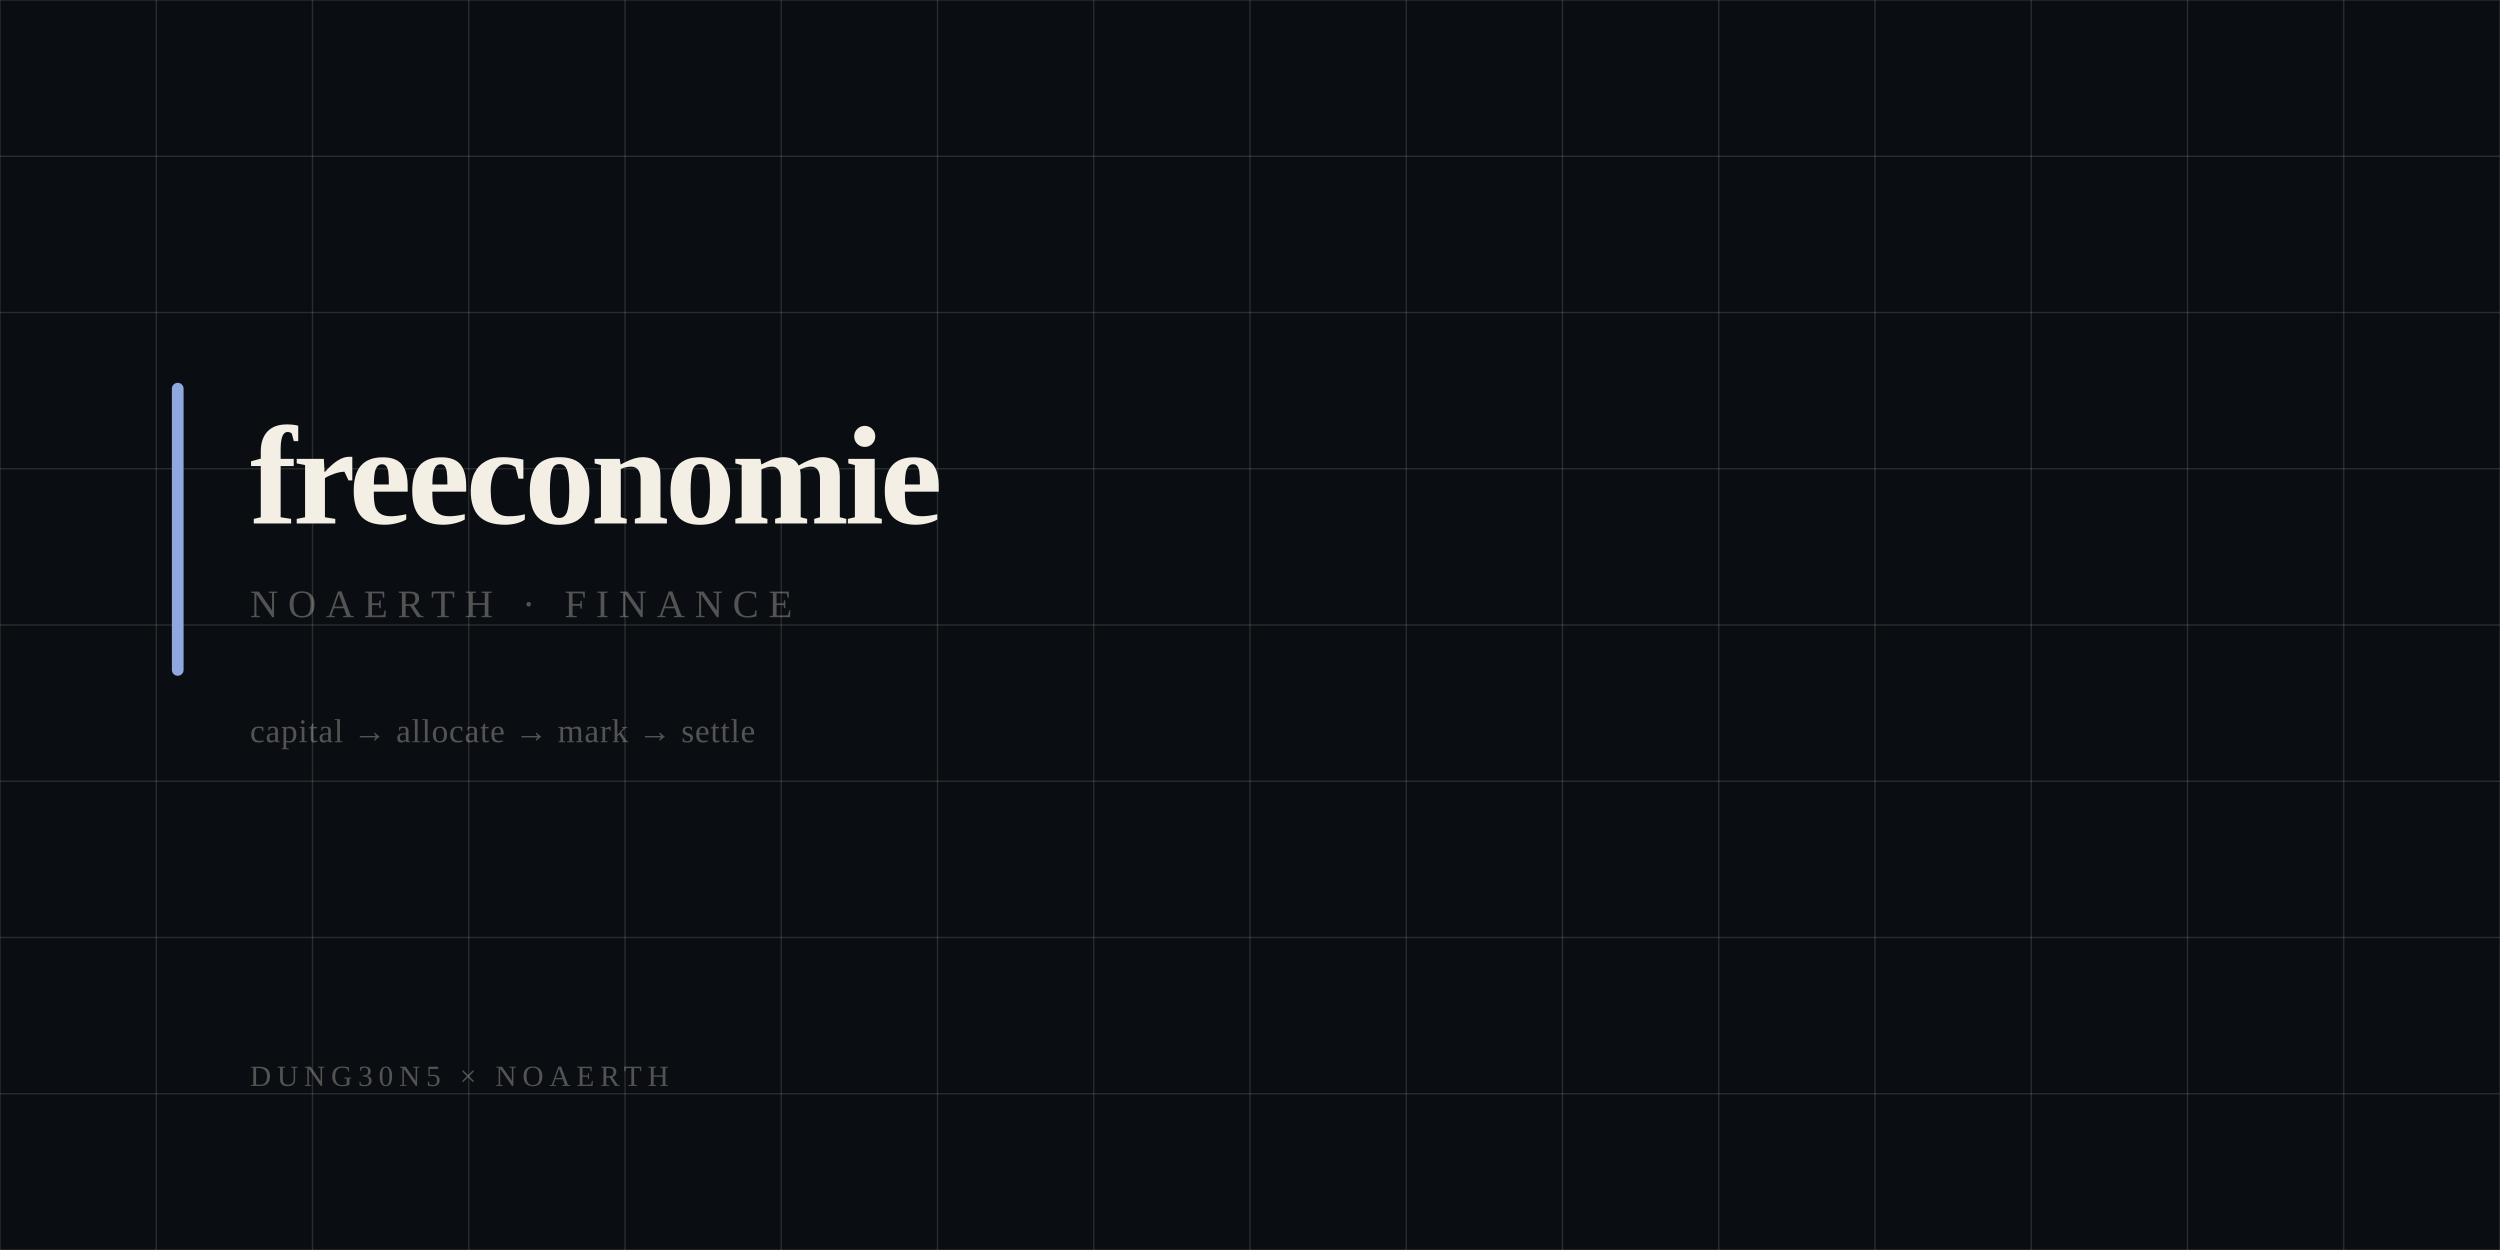
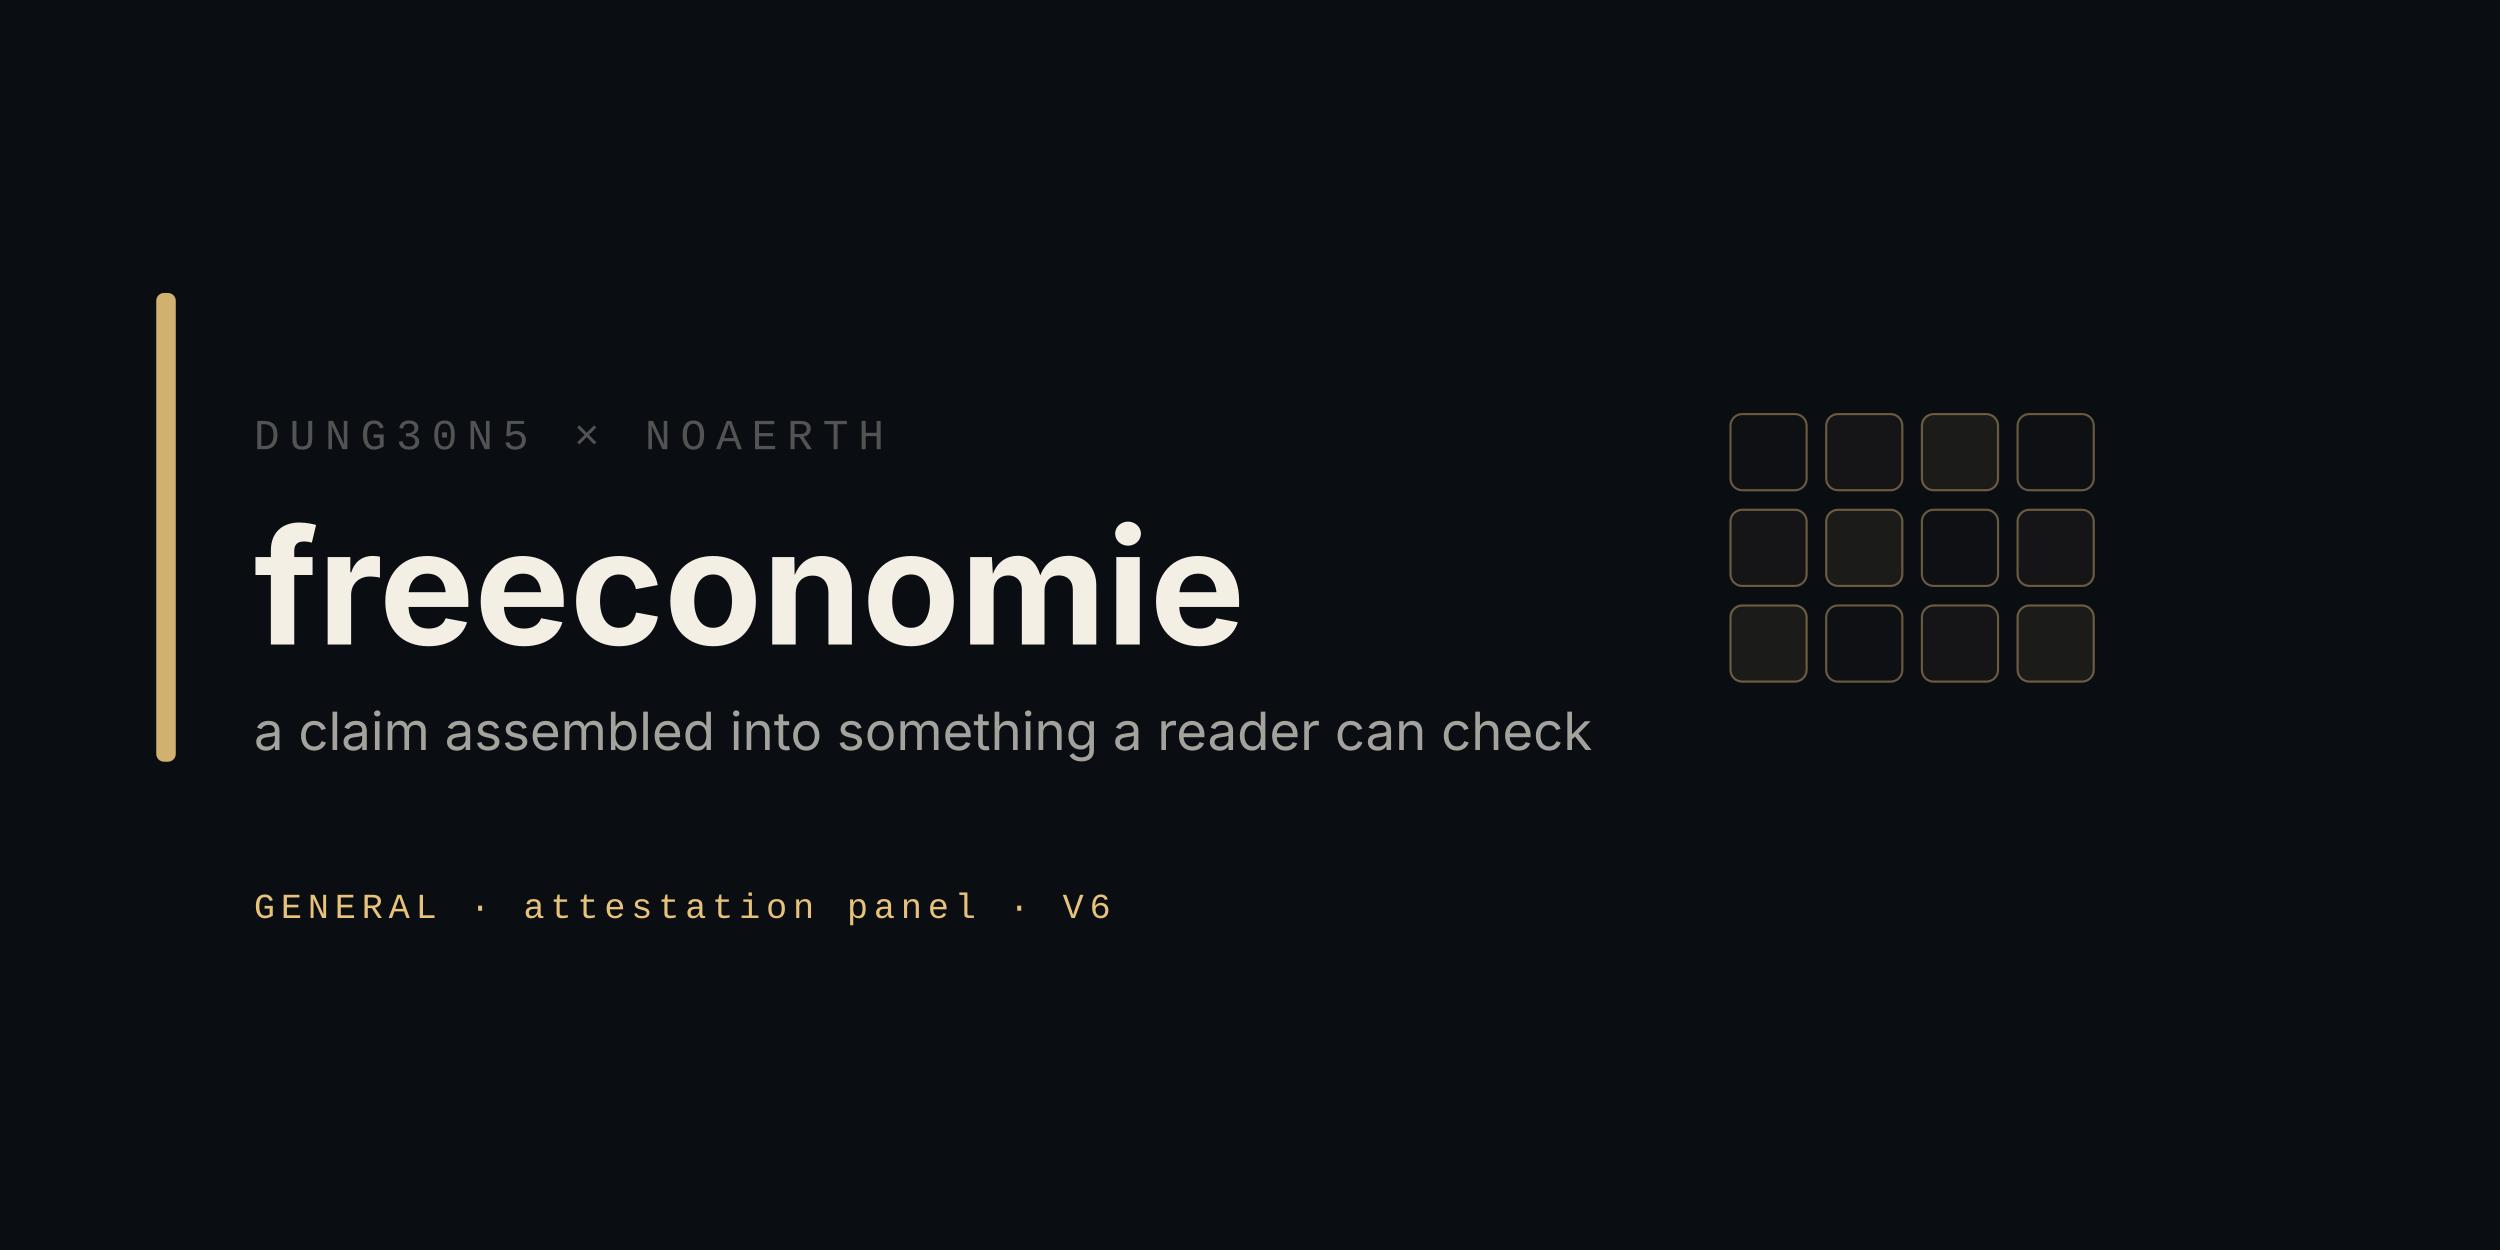
- <svg xmlns="http://www.w3.org/2000/svg" viewBox="0 0 1280 640" width="1280" height="640" role="img" aria-label="freeconomie — NOAERTH project card.">
+ <svg xmlns="http://www.w3.org/2000/svg" viewBox="0 0 1280 640" width="1280" height="640" role="img" aria-label="freeconomie project card">
  <rect width="1280" height="640" fill="#0a0d12" />
-   <line x1="0" y1="0" x2="0" y2="640" stroke="#f4efe424" stroke-width="0.7" />
-   <line x1="80" y1="0" x2="80" y2="640" stroke="#f4efe424" stroke-width="0.7" />
-   <line x1="160" y1="0" x2="160" y2="640" stroke="#f4efe424" stroke-width="0.7" />
-   <line x1="240" y1="0" x2="240" y2="640" stroke="#f4efe424" stroke-width="0.7" />
-   <line x1="320" y1="0" x2="320" y2="640" stroke="#f4efe424" stroke-width="0.7" />
-   <line x1="400" y1="0" x2="400" y2="640" stroke="#f4efe424" stroke-width="0.7" />
-   <line x1="480" y1="0" x2="480" y2="640" stroke="#f4efe424" stroke-width="0.7" />
-   <line x1="560" y1="0" x2="560" y2="640" stroke="#f4efe424" stroke-width="0.7" />
-   <line x1="640" y1="0" x2="640" y2="640" stroke="#f4efe424" stroke-width="0.7" />
-   <line x1="720" y1="0" x2="720" y2="640" stroke="#f4efe424" stroke-width="0.7" />
-   <line x1="800" y1="0" x2="800" y2="640" stroke="#f4efe424" stroke-width="0.7" />
-   <line x1="880" y1="0" x2="880" y2="640" stroke="#f4efe424" stroke-width="0.7" />
-   <line x1="960" y1="0" x2="960" y2="640" stroke="#f4efe424" stroke-width="0.7" />
-   <line x1="1040" y1="0" x2="1040" y2="640" stroke="#f4efe424" stroke-width="0.7" />
-   <line x1="1120" y1="0" x2="1120" y2="640" stroke="#f4efe424" stroke-width="0.7" />
-   <line x1="1200" y1="0" x2="1200" y2="640" stroke="#f4efe424" stroke-width="0.7" />
-   <line x1="1280" y1="0" x2="1280" y2="640" stroke="#f4efe424" stroke-width="0.7" />
-   <line x1="0" y1="0" x2="1280" y2="0" stroke="#f4efe424" stroke-width="0.7" />
-   <line x1="0" y1="80" x2="1280" y2="80" stroke="#f4efe424" stroke-width="0.7" />
-   <line x1="0" y1="160" x2="1280" y2="160" stroke="#f4efe424" stroke-width="0.7" />
-   <line x1="0" y1="240" x2="1280" y2="240" stroke="#f4efe424" stroke-width="0.7" />
-   <line x1="0" y1="320" x2="1280" y2="320" stroke="#f4efe424" stroke-width="0.7" />
-   <line x1="0" y1="400" x2="1280" y2="400" stroke="#f4efe424" stroke-width="0.7" />
-   <line x1="0" y1="480" x2="1280" y2="480" stroke="#f4efe424" stroke-width="0.7" />
-   <line x1="0" y1="560" x2="1280" y2="560" stroke="#f4efe424" stroke-width="0.7" />
-   <line x1="0" y1="640" x2="1280" y2="640" stroke="#f4efe424" stroke-width="0.7" />
-   <rect x="88" y="196" width="6" height="150" rx="3" fill="#8fa8e0" />
-   <text x="128" y="268" fill="#f4efe4" font-size="72" font-weight="680" letter-spacing="-2">freeconomie</text>
-   <text x="128" y="316" fill="#f4efe44f" font-size="20" letter-spacing="5">NOAERTH · FINANCE</text>
-   <text x="128" y="380" fill="#f4efe44f" font-size="17" letter-spacing="0.4">capital → allocate → mark → settle</text>
-   <text x="128" y="556" fill="#f4efe44f" font-size="15" letter-spacing="3">DUNG30N5 × NOAERTH</text>
+   <rect x="886" y="212" width="39" height="39" rx="6" fill="#e7c27a" fill-opacity="0.02" stroke="#e7c27a" stroke-width="1.1" stroke-opacity="0.42" />
+   <rect x="935" y="212" width="39" height="39" rx="6" fill="#e7c27a" fill-opacity="0.05" stroke="#e7c27a" stroke-width="1.1" stroke-opacity="0.42" />
+   <rect x="984" y="212" width="39" height="39" rx="6" fill="#e7c27a" fill-opacity="0.08" stroke="#e7c27a" stroke-width="1.1" stroke-opacity="0.42" />
+   <rect x="1033" y="212" width="39" height="39" rx="6" fill="#e7c27a" fill-opacity="0.02" stroke="#e7c27a" stroke-width="1.1" stroke-opacity="0.42" />
+   <rect x="886" y="261" width="39" height="39" rx="6" fill="#e7c27a" fill-opacity="0.05" stroke="#e7c27a" stroke-width="1.1" stroke-opacity="0.42" />
+   <rect x="935" y="261" width="39" height="39" rx="6" fill="#e7c27a" fill-opacity="0.08" stroke="#e7c27a" stroke-width="1.1" stroke-opacity="0.42" />
+   <rect x="984" y="261" width="39" height="39" rx="6" fill="#e7c27a" fill-opacity="0.02" stroke="#e7c27a" stroke-width="1.1" stroke-opacity="0.42" />
+   <rect x="1033" y="261" width="39" height="39" rx="6" fill="#e7c27a" fill-opacity="0.05" stroke="#e7c27a" stroke-width="1.1" stroke-opacity="0.42" />
+   <rect x="886" y="310" width="39" height="39" rx="6" fill="#e7c27a" fill-opacity="0.08" stroke="#e7c27a" stroke-width="1.1" stroke-opacity="0.42" />
+   <rect x="935" y="310" width="39" height="39" rx="6" fill="#e7c27a" fill-opacity="0.02" stroke="#e7c27a" stroke-width="1.1" stroke-opacity="0.42" />
+   <rect x="984" y="310" width="39" height="39" rx="6" fill="#e7c27a" fill-opacity="0.05" stroke="#e7c27a" stroke-width="1.1" stroke-opacity="0.42" />
+   <rect x="1033" y="310" width="39" height="39" rx="6" fill="#e7c27a" fill-opacity="0.08" stroke="#e7c27a" stroke-width="1.1" stroke-opacity="0.42" />
+   <rect x="80" y="150" width="10" height="240" rx="4" fill="#e7c27a" opacity="0.9" />
+   <text x="130" y="230" font-family="ui-monospace, SFMono-Regular, Menlo, Monaco, Consolas, 'Liberation Mono', monospace" font-size="22" letter-spacing="5" fill="#f4efe44f">DUNG30N5 × NOAERTH</text>
+   <text x="130" y="330" font-family="-apple-system, BlinkMacSystemFont, 'Segoe UI', Inter, Helvetica, Arial, sans-serif" font-size="82" font-weight="700" fill="#f4efe4">freeconomie</text>
+   <text x="130" y="384" font-family="-apple-system, BlinkMacSystemFont, 'Segoe UI', Inter, Helvetica, Arial, sans-serif" font-size="27" fill="#f4efe4a8">a claim assembled into something a reader can check</text>
+   <text x="130" y="470" font-family="ui-monospace, SFMono-Regular, Menlo, Monaco, Consolas, 'Liberation Mono', monospace" font-size="18" fill="#e7c27a" letter-spacing="3">GENERAL · attestation panel · V6</text>
</svg>
